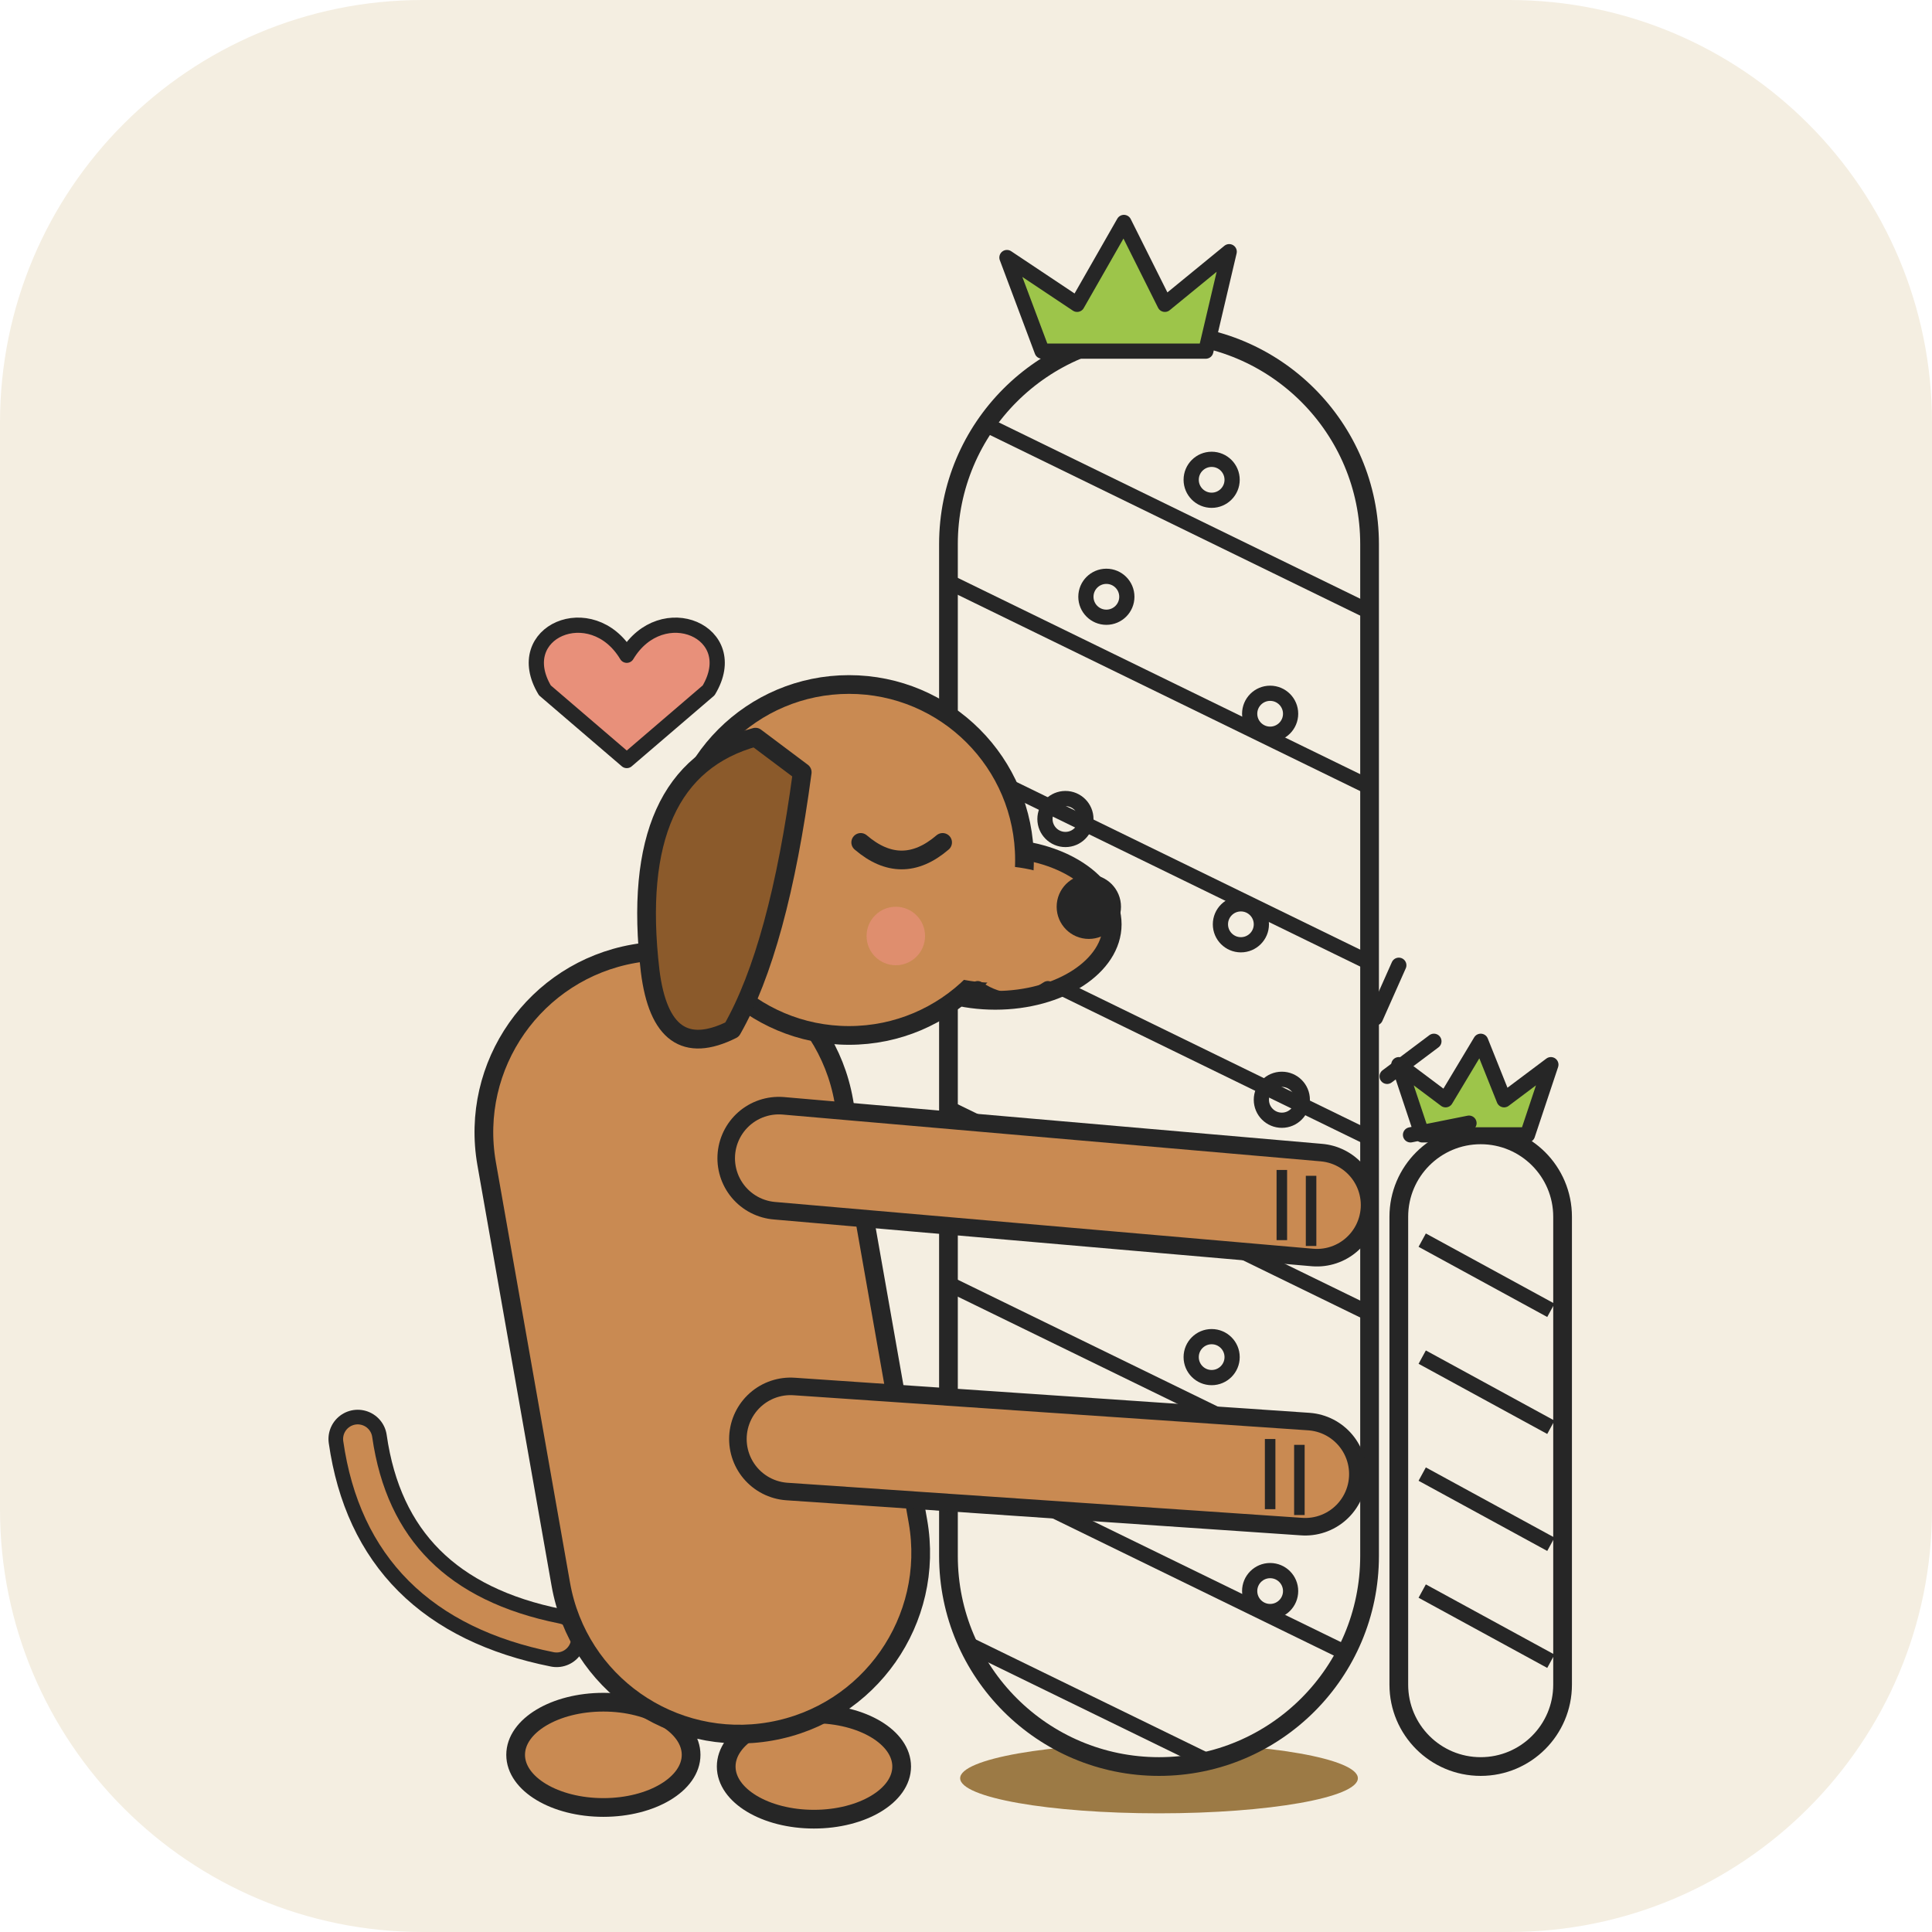
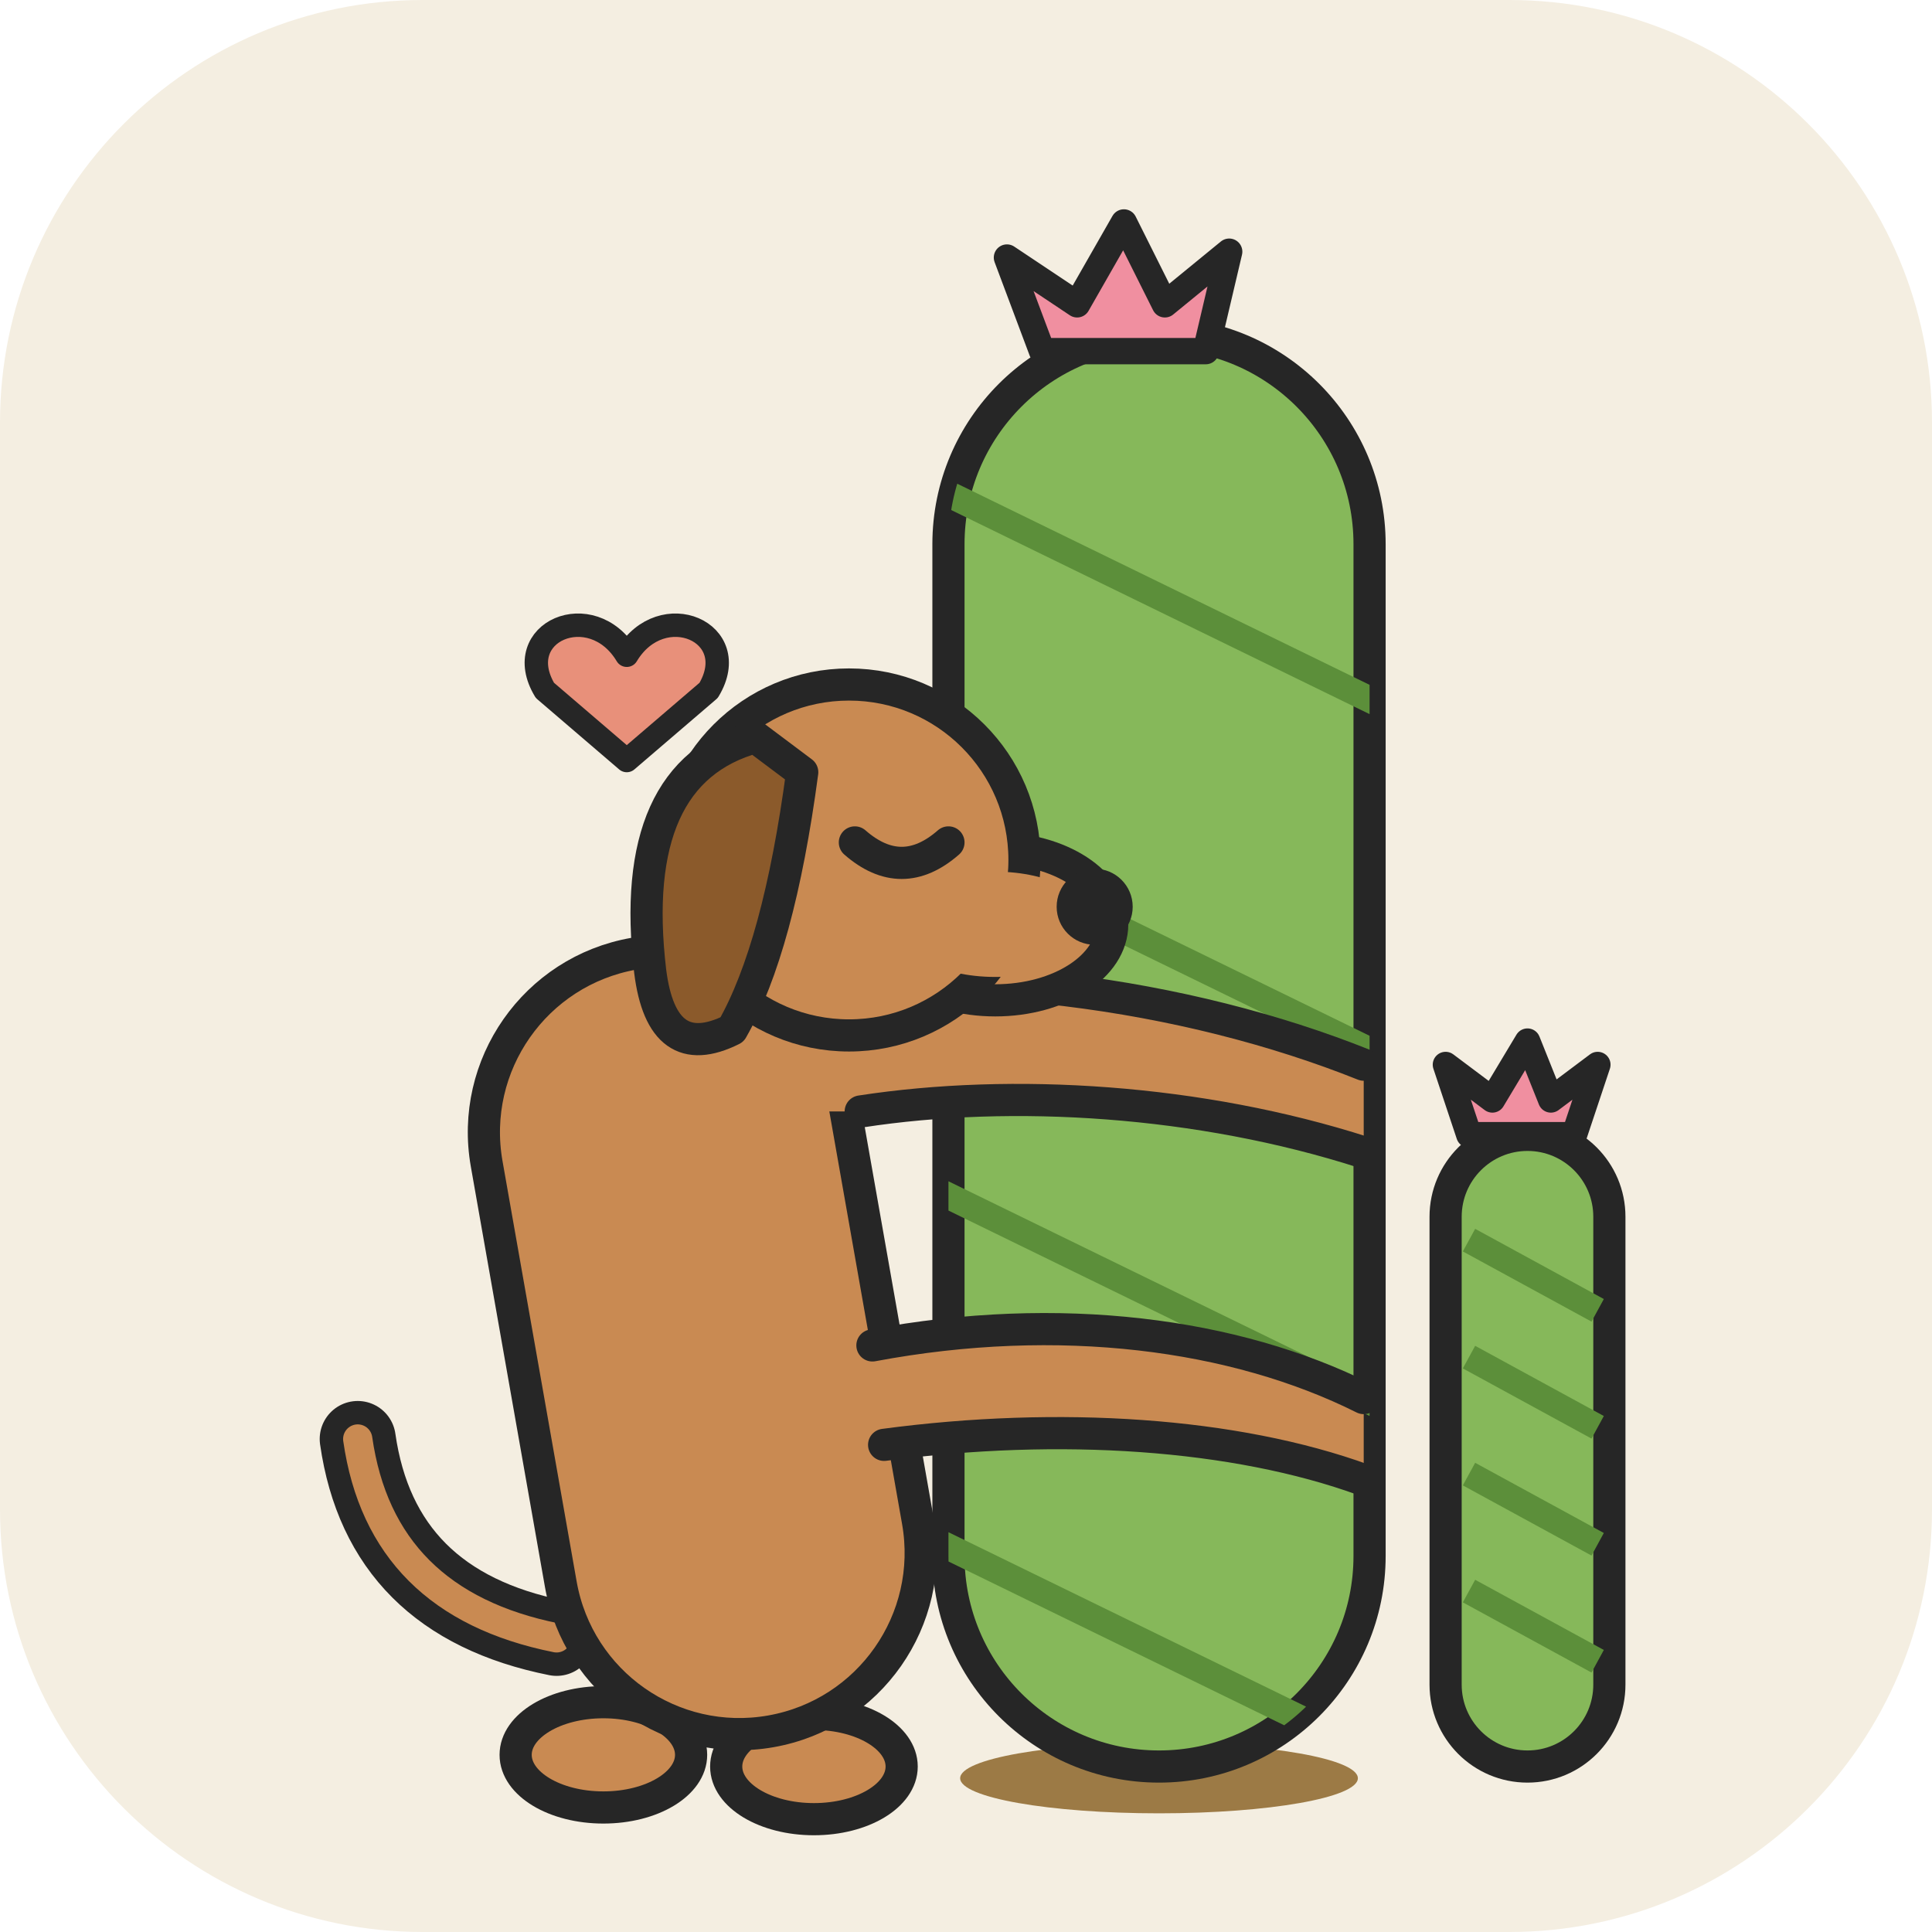
<svg xmlns="http://www.w3.org/2000/svg" viewBox="0 0 512 512">
  <rect width="512" height="512" rx="112" fill="#F4EEE1" />
  <g transform="translate(256 262) scale(1.55) translate(-198 -207)">
+     <ellipse cx="231" cy="342" rx="34" ry="6" fill="#9C7A45" />
+     <g transform="translate(8 0)">
+       <rect x="272" y="232" width="28" height="108" rx="14" fill="#86B85A" stroke="#262626" stroke-width="5.5" />
+       <path d="M276 250 L298 262 M276 270 L298 282 M276 290 L298 302 M276 310 L298 322" stroke="#5C8F3A" stroke-width="4.4" fill="none" />
+       <path d="M276 232 l-4 -12 l8 6 l6 -10 l4 10 l8 -6 l-4 12 z" fill="#F08FA0" stroke="#262626" stroke-width="4.4" stroke-linejoin="round" />
+     </g>
    <defs>
-       <clipPath id="cc">
+       <clipPath id="cc2">
        <rect x="195" y="95" width="72" height="245" rx="36" />
      </clipPath>
    </defs>
-     <ellipse cx="231" cy="342" rx="34" ry="6" fill="#9C7A45" />
-     <rect x="272" y="232" width="28" height="108" rx="14" fill="#F4EEE1" stroke="#262626" stroke-width="3.2" />
-     <path d="M276 250 L298 262 M276 270 L298 282 M276 290 L298 302 M276 310 L298 322" stroke="#262626" stroke-width="2.6" fill="none" />
-     <path d="M276 232 l-4 -12 l8 6 l6 -10 l4 10 l8 -6 l-4 12 z" fill="#9DC54A" stroke="#262626" stroke-width="2.6" stroke-linejoin="round" />
-     <rect x="195" y="95" width="72" height="245" rx="36" fill="#F4EEE1" stroke="#262626" stroke-width="3.2" />
-     <g clip-path="url(#cc)" stroke="#262626" stroke-width="2.6" fill="none">
-       <path d="M190 105 L272 145 M190 135 L272 175 M190 165 L272 205 M190 195 L272 235 M190 225 L272 265 M190 255 L272 295 M190 285 L272 325 M190 315 L272 355" />
-       <circle cx="240" cy="120" r="3.5" />
-       <circle cx="222" cy="140" r="3.5" />
-       <circle cx="250" cy="160" r="3.5" />
-       <circle cx="215" cy="178" r="3.5" />
-       <circle cx="245" cy="196" r="3.5" />
-       <circle cx="252" cy="226" r="3.5" />
-       <circle cx="240" cy="270" r="3.5" />
-       <circle cx="250" cy="310" r="3.5" />
+     <rect x="195" y="95" width="72" height="245" rx="36" fill="#86B85A" stroke="#262626" stroke-width="5.5" />
+     <g clip-path="url(#cc2)" stroke="#5C8F3A" stroke-width="4.5" fill="none">
+       <path d="M190 120 L272 160 M190 180 L272 220 M190 240 L272 280 M190 300 L272 340" />
    </g>
-     <path d="M211 98 l-6 -16 l12 8 l8 -14 l7 14 l11 -9 l-4 17 z" fill="#9DC54A" stroke="#262626" stroke-width="2.6" stroke-linejoin="round" />
-     <path d="M128 318 q-30 -6 -34 -34" fill="none" stroke="#262626" stroke-width="10" stroke-linecap="round" />
+     <path d="M211 98 l-6 -16 l12 8 l8 -14 l7 14 l11 -9 l-4 17 z" fill="#F08FA0" stroke="#262626" stroke-width="4.5" stroke-linejoin="round" />
+     <path d="M128 318 q-30 -6 -34 -34" fill="none" stroke="#262626" stroke-width="13" stroke-linecap="round" />
    <path d="M128 318 q-30 -6 -34 -34" fill="none" stroke="#C98A52" stroke-width="5" stroke-linecap="round" />
-     <ellipse cx="136" cy="338" rx="15" ry="9" fill="#C98A52" stroke="#262626" stroke-width="3.2" />
-     <ellipse cx="172" cy="340" rx="15" ry="9" fill="#C98A52" stroke="#262626" stroke-width="3.2" />
-     <rect x="122" y="200" width="62" height="135" rx="31" fill="#C98A52" stroke="#262626" stroke-width="3.2" transform="rotate(-10 153 268)" />
-     <path d="M168 284 L256 290" stroke="#262626" stroke-width="21" stroke-linecap="round" fill="none" />
-     <path d="M168 284 L256 290" stroke="#C98A52" stroke-width="15" stroke-linecap="round" fill="none" />
-     <path d="M166 236 L258 244" stroke="#262626" stroke-width="21" stroke-linecap="round" fill="none" />
-     <path d="M166 236 L258 244" stroke="#C98A52" stroke-width="15" stroke-linecap="round" fill="none" />
-     <path d="M252 238 v12 M257 239 v12 M250 284 v12 M255 285 v12" stroke="#262626" stroke-width="1.8" />
-     <path d="M270 222 l8 -6 M274 232 l10 -2 M268 212 l4 -9" stroke="#262626" stroke-width="2.6" stroke-linecap="round" />
-     <ellipse cx="203" cy="196" rx="20" ry="13" fill="#C98A52" stroke="#262626" stroke-width="3.2" />
-     <circle cx="178" cy="185" r="30" fill="#C98A52" stroke="#262626" stroke-width="3.2" />
-     <ellipse cx="203" cy="196" rx="17" ry="10" fill="#C98A52" />
-     <circle cx="219" cy="193" r="5.5" fill="#262626" />
-     <path d="M180 182 q7 6 14 0" fill="none" stroke="#262626" stroke-width="3.2" stroke-linecap="round" />
-     <path d="M200 207 q6 4 12 0" fill="none" stroke="#262626" stroke-width="2.6" stroke-linecap="round" />
-     <path d="M162 164 q-22 6 -18 40 q2 16 14 10 q8 -14 12 -44 z" fill="#8B5A2B" stroke="#262626" stroke-width="3.2" stroke-linejoin="round" />
-     <circle cx="186" cy="198" r="5" fill="#E8907A" opacity="0.7" />
-     <path d="M140 150 c-6 -10 -20 -4 -14 6 l14 12 l14 -12 c6 -10 -8 -16 -14 -6 z" fill="#E8907A" stroke="#262626" stroke-width="2.6" stroke-linejoin="round" />
+     <ellipse cx="136" cy="338" rx="15" ry="9" fill="#C98A52" stroke="#262626" stroke-width="5.5" />
+     <ellipse cx="172" cy="340" rx="15" ry="9" fill="#C98A52" stroke="#262626" stroke-width="5.5" />
+     <rect x="122" y="200" width="62" height="135" rx="31" fill="#C98A52" stroke="#262626" stroke-width="5.5" transform="rotate(-10 153 268)" />
+     <path d="M158 208 C196 202 236 208 266 220 L266 235 C238 226 206 224 180 228 L160 228 Z" fill="#C98A52" />
+     <path d="M158 208 C196 202 236 208 266 220" fill="none" stroke="#262626" stroke-width="5.5" stroke-linecap="round" />
+     <path d="M266 235 C238 226 206 224 180 228" fill="none" stroke="#262626" stroke-width="5.5" stroke-linecap="round" />
+     <path d="M182 268 C214 262 244 266 266 277 L266 291 C244 283 214 281 184 285 L176 286 L176 268 Z" fill="#C98A52" />
+     <path d="M182 268 C214 262 244 266 266 277" fill="none" stroke="#262626" stroke-width="5.5" stroke-linecap="round" />
+     <path d="M266 291 C244 283 214 281 184 285" fill="none" stroke="#262626" stroke-width="5.5" stroke-linecap="round" />
+     <ellipse cx="203" cy="196" rx="20" ry="13" fill="#C98A52" stroke="#262626" stroke-width="5.5" />
+     <circle cx="178" cy="185" r="30" fill="#C98A52" stroke="#262626" stroke-width="5.5" />
+     <ellipse cx="203" cy="196" rx="17" ry="9" fill="#C98A52" />
+     <circle cx="220" cy="193" r="6.5" fill="#262626" />
+     <path d="M179 182 q8 7 16 0" fill="none" stroke="#262626" stroke-width="5.5" stroke-linecap="round" />
+     <path d="M162 164 q-22 6 -18 40 q2 16 14 10 q8 -14 12 -44 z" fill="#8B5A2B" stroke="#262626" stroke-width="5.5" stroke-linejoin="round" />
+     <path d="M140 150 c-6 -10 -20 -4 -14 6 l14 12 l14 -12 c6 -10 -8 -16 -14 -6 z" fill="#E8907A" stroke="#262626" stroke-width="4" stroke-linejoin="round" />
  </g>
</svg>
